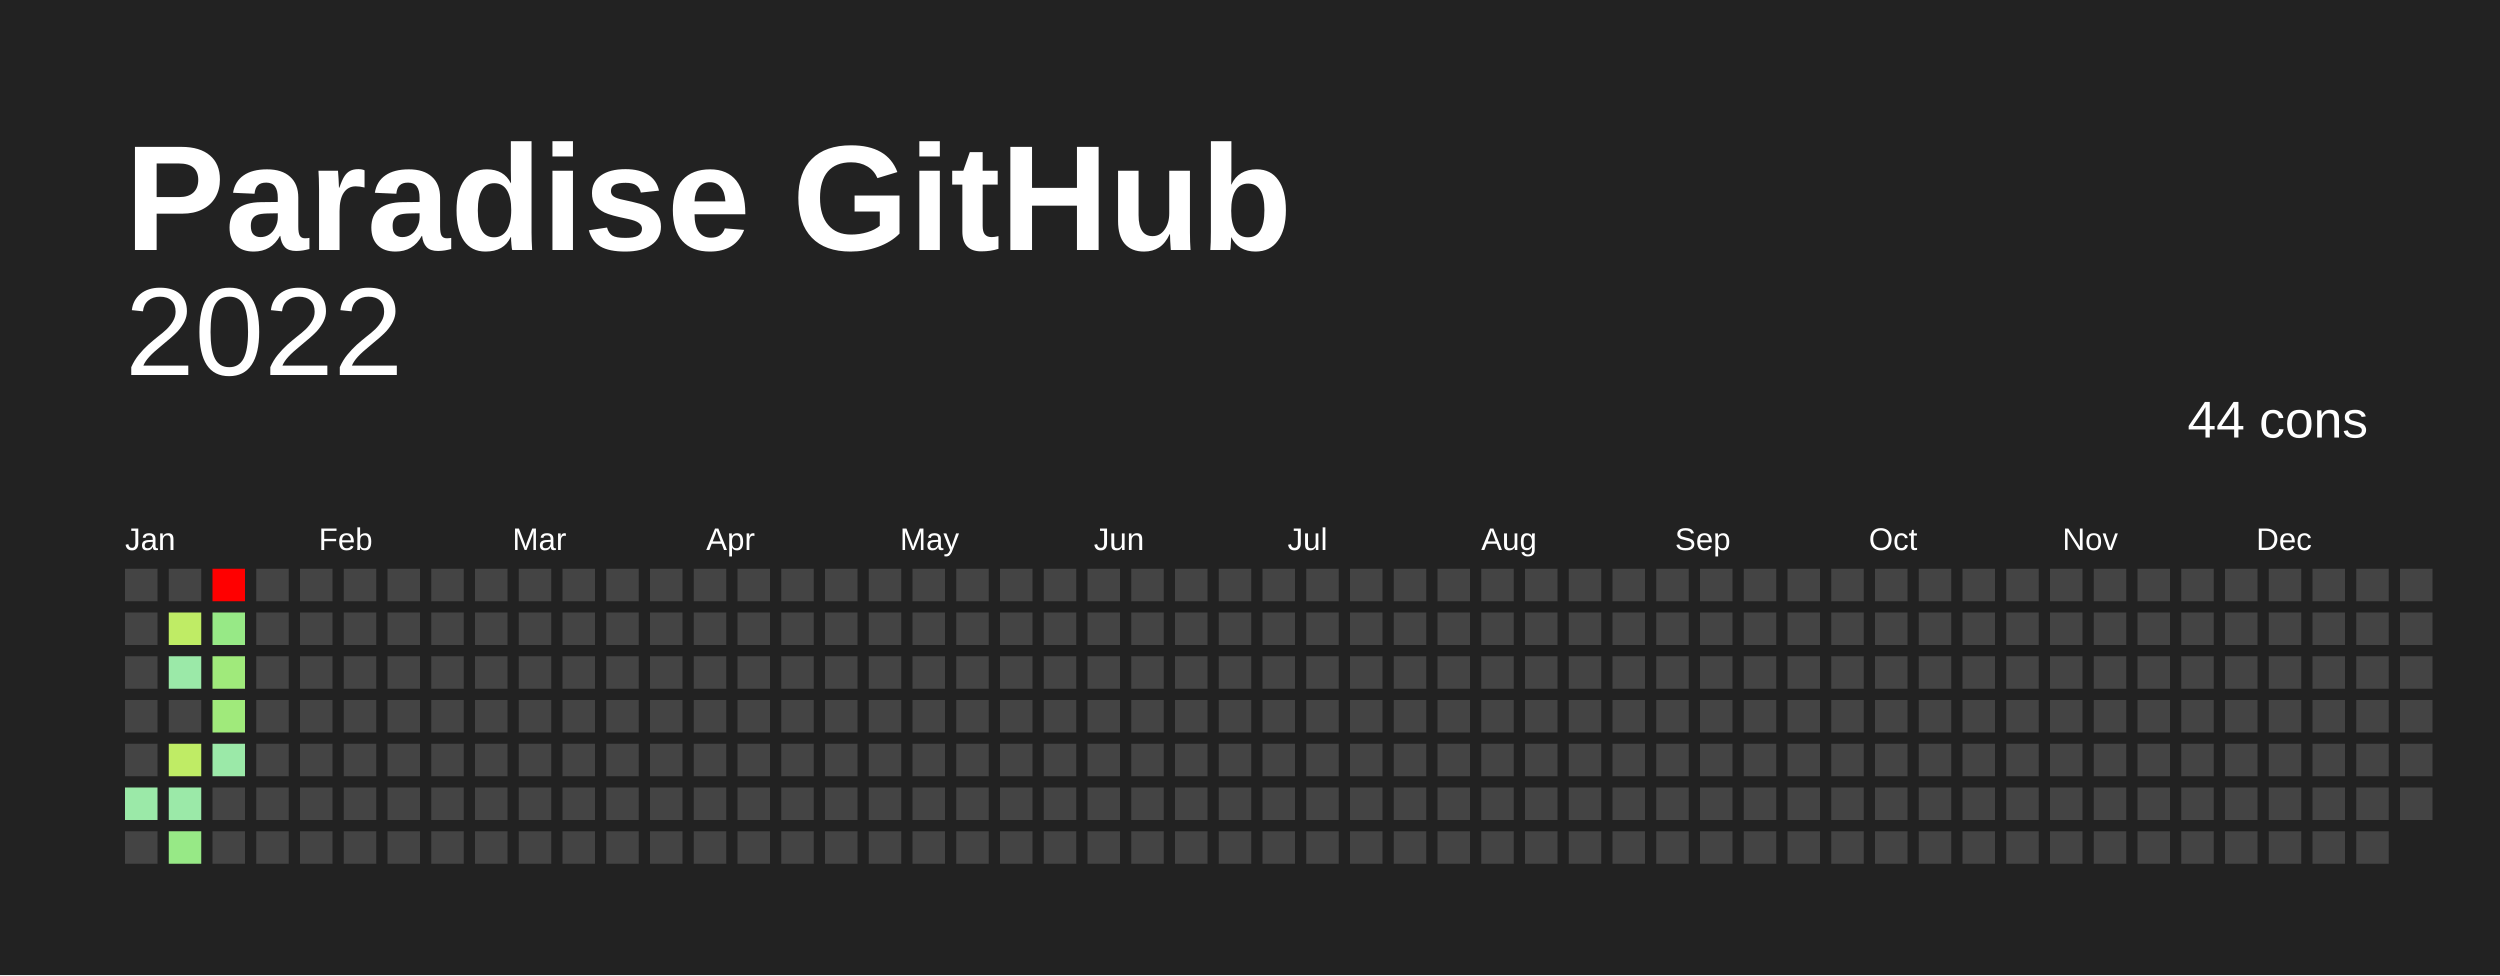
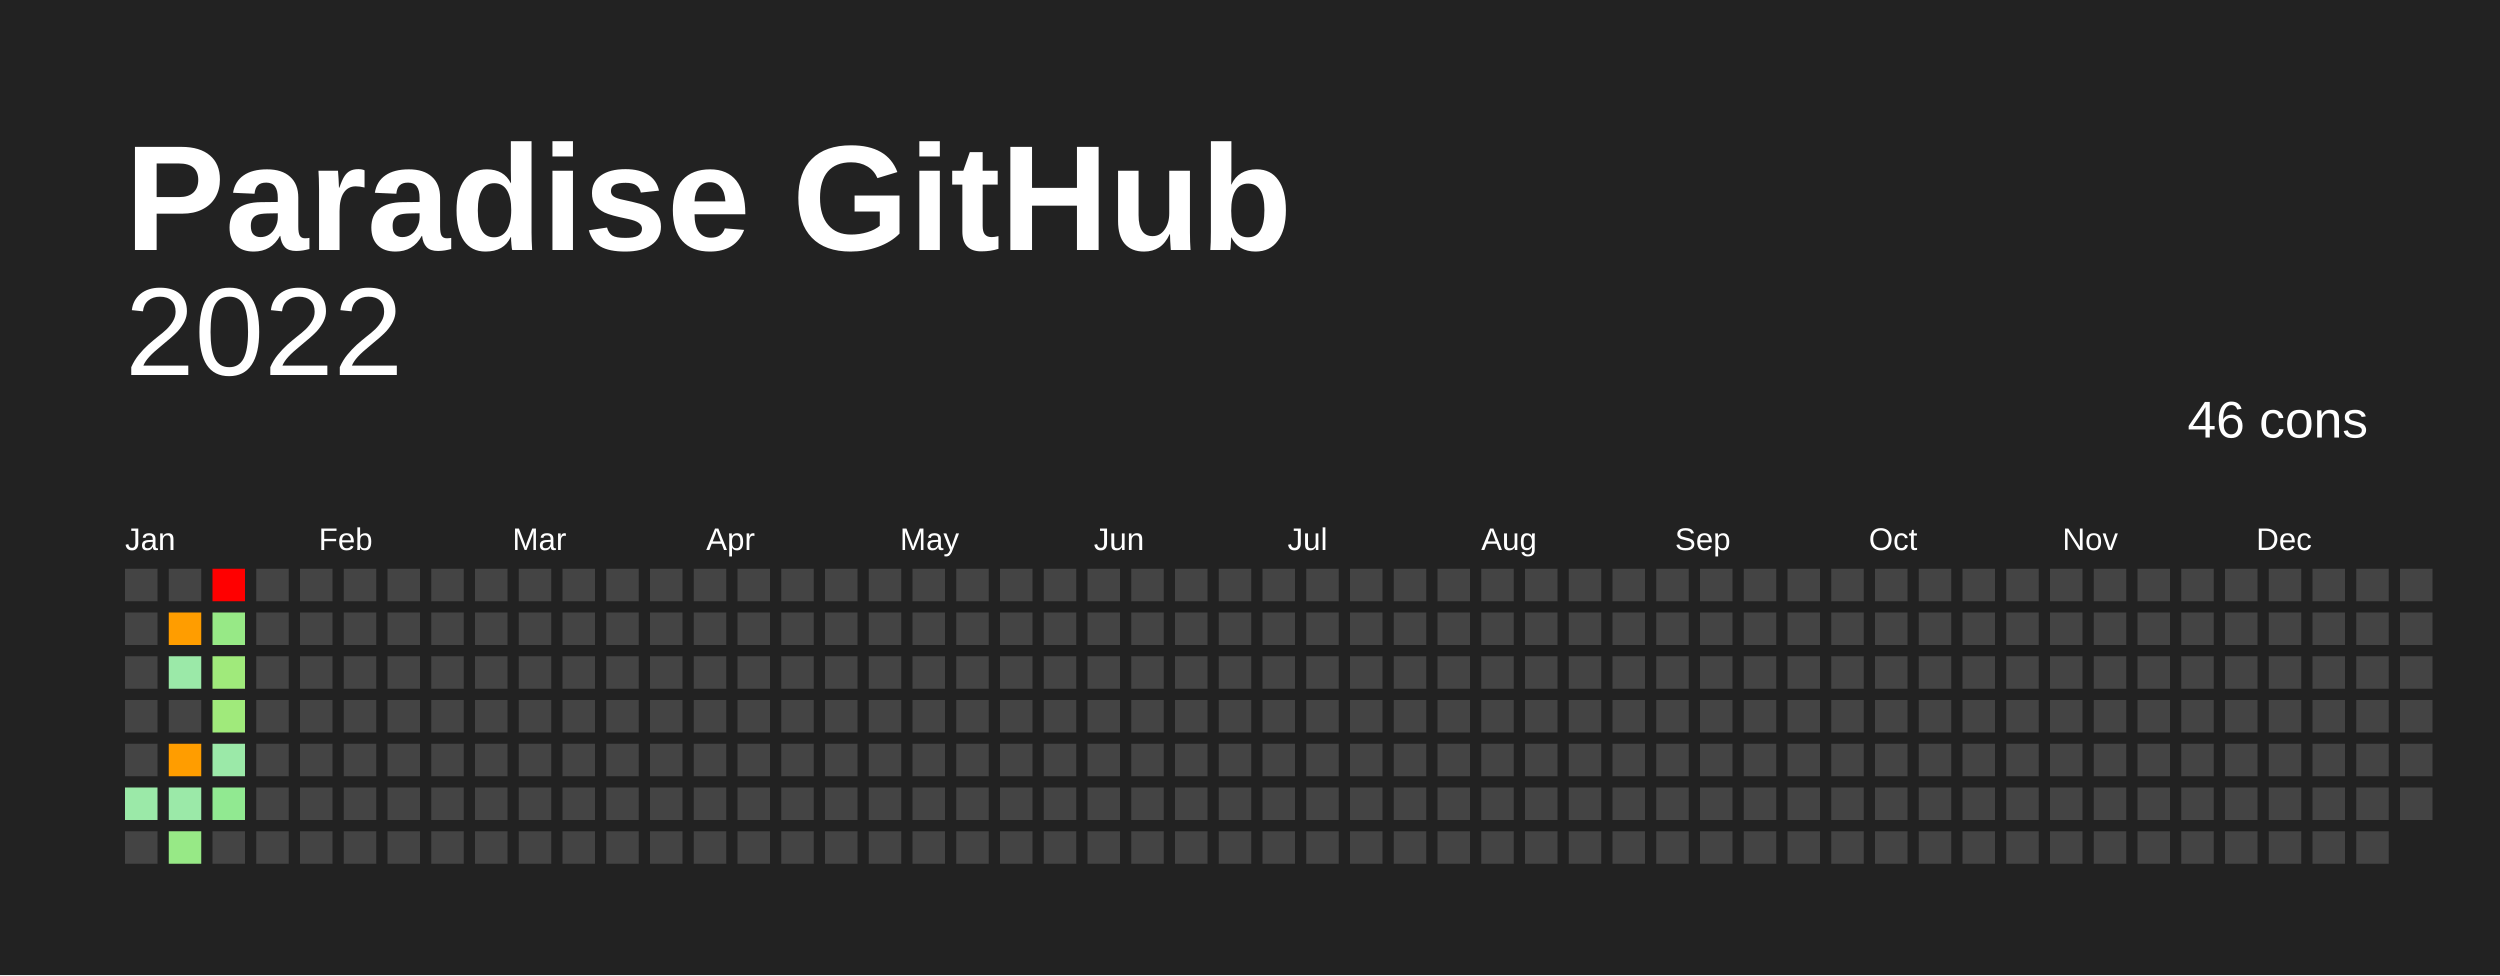
<svg xmlns="http://www.w3.org/2000/svg" baseProfile="full" height="78mm" version="1.1" viewBox="0,0,200,78" width="200mm">
  <defs />
  <rect fill="#222222" height="78" width="200" x="0" y="0" />
  <text fill="#FFFFFF" style="font-size:12px; font-family:Arial; font-weight:bold;" x="10" y="20">Paradise GitHub</text>
  <text alignment-baseline="hanging" fill="#FFFFFF" style="font-size:10.0px; font-family:Arial;" x="10" y="30">2022</text>
-   <text alignment-baseline="hanging" fill="#FFFFFF" style="font-size:4.125px; font-family:Arial;" x="175" y="35">44 cons</text>
+   <text alignment-baseline="hanging" fill="#FFFFFF" style="font-size:4.125px; font-family:Arial;" x="175" y="35">46 cons</text>
  <text fill="#FFFFFF" style="font-size:2.5px; font-family:Arial" x="10.0" y="44">Jan</text>
  <text fill="#FFFFFF" style="font-size:2.5px; font-family:Arial" x="25.5" y="44">Feb</text>
  <text fill="#FFFFFF" style="font-size:2.5px; font-family:Arial" x="41.0" y="44">Mar</text>
  <text fill="#FFFFFF" style="font-size:2.5px; font-family:Arial" x="56.5" y="44">Apr</text>
  <text fill="#FFFFFF" style="font-size:2.5px; font-family:Arial" x="72.0" y="44">May</text>
  <text fill="#FFFFFF" style="font-size:2.5px; font-family:Arial" x="87.5" y="44">Jun</text>
  <text fill="#FFFFFF" style="font-size:2.5px; font-family:Arial" x="103.0" y="44">Jul</text>
  <text fill="#FFFFFF" style="font-size:2.5px; font-family:Arial" x="118.5" y="44">Aug</text>
  <text fill="#FFFFFF" style="font-size:2.5px; font-family:Arial" x="134.0" y="44">Sep</text>
  <text fill="#FFFFFF" style="font-size:2.5px; font-family:Arial" x="149.5" y="44">Oct</text>
  <text fill="#FFFFFF" style="font-size:2.5px; font-family:Arial" x="165.0" y="44">Nov</text>
  <text fill="#FFFFFF" style="font-size:2.5px; font-family:Arial" x="180.5" y="44">Dec</text>
  <rect fill="#444444" height="2.6" width="2.6" x="10.0" y="45.5" />
  <rect fill="#444444" height="2.6" width="2.6" x="10.0" y="49.0" />
  <rect fill="#444444" height="2.6" width="2.6" x="10.0" y="52.5" />
  <rect fill="#444444" height="2.6" width="2.6" x="10.0" y="56.0" />
  <rect fill="#444444" height="2.6" width="2.6" x="10.0" y="59.5" />
  <rect fill="#9be9a8" height="2.6" width="2.6" x="10.0" y="63.0" />
  <rect fill="#444444" height="2.6" width="2.6" x="10.0" y="66.5" />
  <rect fill="#444444" height="2.6" width="2.6" x="13.5" y="45.5" />
-   <rect fill="#bfec65" height="2.6" width="2.6" x="13.5" y="49.0" />
+   <rect fill="#ff9d00" height="2.6" width="2.6" x="13.5" y="49.0" />
  <rect fill="#9be9a8" height="2.6" width="2.6" x="13.5" y="52.5" />
  <rect fill="#444444" height="2.6" width="2.6" x="13.5" y="56.0" />
-   <rect fill="#bfec65" height="2.6" width="2.6" x="13.5" y="59.5" />
+   <rect fill="#ff9d00" height="2.6" width="2.6" x="13.5" y="59.5" />
  <rect fill="#9be9a8" height="2.6" width="2.6" x="13.5" y="63.0" />
  <rect fill="#97e986" height="2.6" width="2.6" x="13.5" y="66.5" />
  <rect fill="red" height="2.6" width="2.6" x="17.0" y="45.5" />
  <rect fill="#97e986" height="2.6" width="2.6" x="17.0" y="49.0" />
  <rect fill="#a0ea7b" height="2.6" width="2.6" x="17.0" y="52.5" />
  <rect fill="#a0ea7b" height="2.6" width="2.6" x="17.0" y="56.0" />
  <rect fill="#9be9a8" height="2.6" width="2.6" x="17.0" y="59.5" />
-   <rect fill="#444444" height="2.6" width="2.6" x="17.0" y="63.0" />
+   <rect fill="#91e991" height="2.6" width="2.6" x="17.0" y="63.0" />
  <rect fill="#444444" height="2.6" width="2.6" x="17.0" y="66.5" />
  <rect fill="#444444" height="2.6" width="2.6" x="20.5" y="45.5" />
  <rect fill="#444444" height="2.6" width="2.6" x="20.5" y="49.0" />
  <rect fill="#444444" height="2.6" width="2.6" x="20.5" y="52.5" />
  <rect fill="#444444" height="2.6" width="2.6" x="20.5" y="56.0" />
  <rect fill="#444444" height="2.6" width="2.6" x="20.5" y="59.5" />
  <rect fill="#444444" height="2.6" width="2.6" x="20.5" y="63.0" />
  <rect fill="#444444" height="2.6" width="2.6" x="20.5" y="66.5" />
  <rect fill="#444444" height="2.6" width="2.6" x="24.0" y="45.5" />
  <rect fill="#444444" height="2.6" width="2.6" x="24.0" y="49.0" />
  <rect fill="#444444" height="2.6" width="2.6" x="24.0" y="52.5" />
  <rect fill="#444444" height="2.6" width="2.6" x="24.0" y="56.0" />
  <rect fill="#444444" height="2.6" width="2.6" x="24.0" y="59.5" />
  <rect fill="#444444" height="2.6" width="2.6" x="24.0" y="63.0" />
  <rect fill="#444444" height="2.6" width="2.6" x="24.0" y="66.5" />
  <rect fill="#444444" height="2.6" width="2.6" x="27.5" y="45.5" />
  <rect fill="#444444" height="2.6" width="2.6" x="27.5" y="49.0" />
  <rect fill="#444444" height="2.6" width="2.6" x="27.5" y="52.5" />
  <rect fill="#444444" height="2.6" width="2.6" x="27.5" y="56.0" />
  <rect fill="#444444" height="2.6" width="2.6" x="27.5" y="59.5" />
  <rect fill="#444444" height="2.6" width="2.6" x="27.5" y="63.0" />
  <rect fill="#444444" height="2.6" width="2.6" x="27.5" y="66.5" />
  <rect fill="#444444" height="2.6" width="2.6" x="31.0" y="45.5" />
  <rect fill="#444444" height="2.6" width="2.6" x="31.0" y="49.0" />
  <rect fill="#444444" height="2.6" width="2.6" x="31.0" y="52.5" />
  <rect fill="#444444" height="2.6" width="2.6" x="31.0" y="56.0" />
  <rect fill="#444444" height="2.6" width="2.6" x="31.0" y="59.5" />
  <rect fill="#444444" height="2.6" width="2.6" x="31.0" y="63.0" />
  <rect fill="#444444" height="2.6" width="2.6" x="31.0" y="66.5" />
  <rect fill="#444444" height="2.6" width="2.6" x="34.5" y="45.5" />
  <rect fill="#444444" height="2.6" width="2.6" x="34.5" y="49.0" />
  <rect fill="#444444" height="2.6" width="2.6" x="34.5" y="52.5" />
  <rect fill="#444444" height="2.6" width="2.6" x="34.5" y="56.0" />
  <rect fill="#444444" height="2.6" width="2.6" x="34.5" y="59.5" />
  <rect fill="#444444" height="2.6" width="2.6" x="34.5" y="63.0" />
  <rect fill="#444444" height="2.6" width="2.6" x="34.5" y="66.5" />
  <rect fill="#444444" height="2.6" width="2.6" x="38.0" y="45.5" />
  <rect fill="#444444" height="2.6" width="2.6" x="38.0" y="49.0" />
  <rect fill="#444444" height="2.6" width="2.6" x="38.0" y="52.5" />
  <rect fill="#444444" height="2.6" width="2.6" x="38.0" y="56.0" />
  <rect fill="#444444" height="2.6" width="2.6" x="38.0" y="59.5" />
  <rect fill="#444444" height="2.6" width="2.6" x="38.0" y="63.0" />
  <rect fill="#444444" height="2.6" width="2.6" x="38.0" y="66.5" />
  <rect fill="#444444" height="2.6" width="2.6" x="41.5" y="45.5" />
  <rect fill="#444444" height="2.6" width="2.6" x="41.5" y="49.0" />
  <rect fill="#444444" height="2.6" width="2.6" x="41.5" y="52.5" />
  <rect fill="#444444" height="2.6" width="2.6" x="41.5" y="56.0" />
  <rect fill="#444444" height="2.6" width="2.6" x="41.5" y="59.5" />
  <rect fill="#444444" height="2.6" width="2.6" x="41.5" y="63.0" />
  <rect fill="#444444" height="2.6" width="2.6" x="41.5" y="66.5" />
  <rect fill="#444444" height="2.6" width="2.6" x="45.0" y="45.5" />
  <rect fill="#444444" height="2.6" width="2.6" x="45.0" y="49.0" />
  <rect fill="#444444" height="2.6" width="2.6" x="45.0" y="52.5" />
  <rect fill="#444444" height="2.6" width="2.6" x="45.0" y="56.0" />
  <rect fill="#444444" height="2.6" width="2.6" x="45.0" y="59.5" />
  <rect fill="#444444" height="2.6" width="2.6" x="45.0" y="63.0" />
  <rect fill="#444444" height="2.6" width="2.6" x="45.0" y="66.5" />
  <rect fill="#444444" height="2.6" width="2.6" x="48.5" y="45.5" />
  <rect fill="#444444" height="2.6" width="2.6" x="48.5" y="49.0" />
  <rect fill="#444444" height="2.6" width="2.6" x="48.5" y="52.5" />
  <rect fill="#444444" height="2.6" width="2.6" x="48.5" y="56.0" />
  <rect fill="#444444" height="2.6" width="2.6" x="48.5" y="59.5" />
  <rect fill="#444444" height="2.6" width="2.6" x="48.5" y="63.0" />
  <rect fill="#444444" height="2.6" width="2.6" x="48.5" y="66.5" />
  <rect fill="#444444" height="2.6" width="2.6" x="52.0" y="45.5" />
  <rect fill="#444444" height="2.6" width="2.6" x="52.0" y="49.0" />
  <rect fill="#444444" height="2.6" width="2.6" x="52.0" y="52.5" />
  <rect fill="#444444" height="2.6" width="2.6" x="52.0" y="56.0" />
  <rect fill="#444444" height="2.6" width="2.6" x="52.0" y="59.5" />
  <rect fill="#444444" height="2.6" width="2.6" x="52.0" y="63.0" />
  <rect fill="#444444" height="2.6" width="2.6" x="52.0" y="66.5" />
  <rect fill="#444444" height="2.6" width="2.6" x="55.5" y="45.5" />
  <rect fill="#444444" height="2.6" width="2.6" x="55.5" y="49.0" />
  <rect fill="#444444" height="2.6" width="2.6" x="55.5" y="52.5" />
  <rect fill="#444444" height="2.6" width="2.6" x="55.5" y="56.0" />
  <rect fill="#444444" height="2.6" width="2.6" x="55.5" y="59.5" />
  <rect fill="#444444" height="2.6" width="2.6" x="55.5" y="63.0" />
  <rect fill="#444444" height="2.6" width="2.6" x="55.5" y="66.5" />
  <rect fill="#444444" height="2.6" width="2.6" x="59.0" y="45.5" />
  <rect fill="#444444" height="2.6" width="2.6" x="59.0" y="49.0" />
  <rect fill="#444444" height="2.6" width="2.6" x="59.0" y="52.5" />
  <rect fill="#444444" height="2.6" width="2.6" x="59.0" y="56.0" />
  <rect fill="#444444" height="2.6" width="2.6" x="59.0" y="59.5" />
  <rect fill="#444444" height="2.6" width="2.6" x="59.0" y="63.0" />
  <rect fill="#444444" height="2.6" width="2.6" x="59.0" y="66.5" />
  <rect fill="#444444" height="2.6" width="2.6" x="62.5" y="45.5" />
  <rect fill="#444444" height="2.6" width="2.6" x="62.5" y="49.0" />
  <rect fill="#444444" height="2.6" width="2.6" x="62.5" y="52.5" />
  <rect fill="#444444" height="2.6" width="2.6" x="62.5" y="56.0" />
  <rect fill="#444444" height="2.6" width="2.6" x="62.5" y="59.5" />
  <rect fill="#444444" height="2.6" width="2.6" x="62.5" y="63.0" />
  <rect fill="#444444" height="2.6" width="2.6" x="62.5" y="66.5" />
  <rect fill="#444444" height="2.6" width="2.6" x="66.0" y="45.5" />
  <rect fill="#444444" height="2.6" width="2.6" x="66.0" y="49.0" />
  <rect fill="#444444" height="2.6" width="2.6" x="66.0" y="52.5" />
  <rect fill="#444444" height="2.6" width="2.6" x="66.0" y="56.0" />
  <rect fill="#444444" height="2.6" width="2.6" x="66.0" y="59.5" />
  <rect fill="#444444" height="2.6" width="2.6" x="66.0" y="63.0" />
  <rect fill="#444444" height="2.6" width="2.6" x="66.0" y="66.5" />
  <rect fill="#444444" height="2.6" width="2.6" x="69.5" y="45.5" />
  <rect fill="#444444" height="2.6" width="2.6" x="69.5" y="49.0" />
  <rect fill="#444444" height="2.6" width="2.6" x="69.5" y="52.5" />
  <rect fill="#444444" height="2.6" width="2.6" x="69.5" y="56.0" />
  <rect fill="#444444" height="2.6" width="2.6" x="69.5" y="59.5" />
  <rect fill="#444444" height="2.6" width="2.6" x="69.5" y="63.0" />
  <rect fill="#444444" height="2.6" width="2.6" x="69.5" y="66.5" />
  <rect fill="#444444" height="2.6" width="2.6" x="73.0" y="45.5" />
  <rect fill="#444444" height="2.6" width="2.6" x="73.0" y="49.0" />
  <rect fill="#444444" height="2.6" width="2.6" x="73.0" y="52.5" />
  <rect fill="#444444" height="2.6" width="2.6" x="73.0" y="56.0" />
  <rect fill="#444444" height="2.6" width="2.6" x="73.0" y="59.5" />
  <rect fill="#444444" height="2.6" width="2.6" x="73.0" y="63.0" />
  <rect fill="#444444" height="2.6" width="2.6" x="73.0" y="66.5" />
  <rect fill="#444444" height="2.6" width="2.6" x="76.5" y="45.5" />
  <rect fill="#444444" height="2.6" width="2.6" x="76.5" y="49.0" />
  <rect fill="#444444" height="2.6" width="2.6" x="76.5" y="52.5" />
  <rect fill="#444444" height="2.6" width="2.6" x="76.5" y="56.0" />
  <rect fill="#444444" height="2.6" width="2.6" x="76.5" y="59.5" />
  <rect fill="#444444" height="2.6" width="2.6" x="76.5" y="63.0" />
  <rect fill="#444444" height="2.6" width="2.6" x="76.5" y="66.5" />
  <rect fill="#444444" height="2.6" width="2.6" x="80.0" y="45.5" />
  <rect fill="#444444" height="2.6" width="2.6" x="80.0" y="49.0" />
  <rect fill="#444444" height="2.6" width="2.6" x="80.0" y="52.5" />
  <rect fill="#444444" height="2.6" width="2.6" x="80.0" y="56.0" />
  <rect fill="#444444" height="2.6" width="2.6" x="80.0" y="59.5" />
  <rect fill="#444444" height="2.6" width="2.6" x="80.0" y="63.0" />
  <rect fill="#444444" height="2.6" width="2.6" x="80.0" y="66.5" />
  <rect fill="#444444" height="2.6" width="2.6" x="83.5" y="45.5" />
  <rect fill="#444444" height="2.6" width="2.6" x="83.5" y="49.0" />
  <rect fill="#444444" height="2.6" width="2.6" x="83.5" y="52.5" />
  <rect fill="#444444" height="2.6" width="2.6" x="83.5" y="56.0" />
  <rect fill="#444444" height="2.6" width="2.6" x="83.5" y="59.5" />
  <rect fill="#444444" height="2.6" width="2.6" x="83.5" y="63.0" />
  <rect fill="#444444" height="2.6" width="2.6" x="83.5" y="66.5" />
  <rect fill="#444444" height="2.6" width="2.6" x="87.0" y="45.5" />
  <rect fill="#444444" height="2.6" width="2.6" x="87.0" y="49.0" />
  <rect fill="#444444" height="2.6" width="2.6" x="87.0" y="52.5" />
  <rect fill="#444444" height="2.6" width="2.6" x="87.0" y="56.0" />
  <rect fill="#444444" height="2.6" width="2.6" x="87.0" y="59.5" />
  <rect fill="#444444" height="2.6" width="2.6" x="87.0" y="63.0" />
  <rect fill="#444444" height="2.6" width="2.6" x="87.0" y="66.5" />
  <rect fill="#444444" height="2.6" width="2.6" x="90.5" y="45.5" />
  <rect fill="#444444" height="2.6" width="2.6" x="90.5" y="49.0" />
  <rect fill="#444444" height="2.6" width="2.6" x="90.5" y="52.5" />
  <rect fill="#444444" height="2.6" width="2.6" x="90.5" y="56.0" />
  <rect fill="#444444" height="2.6" width="2.6" x="90.5" y="59.5" />
  <rect fill="#444444" height="2.6" width="2.6" x="90.5" y="63.0" />
  <rect fill="#444444" height="2.6" width="2.6" x="90.5" y="66.5" />
  <rect fill="#444444" height="2.6" width="2.6" x="94.0" y="45.5" />
  <rect fill="#444444" height="2.6" width="2.6" x="94.0" y="49.0" />
  <rect fill="#444444" height="2.6" width="2.6" x="94.0" y="52.5" />
  <rect fill="#444444" height="2.6" width="2.6" x="94.0" y="56.0" />
  <rect fill="#444444" height="2.6" width="2.6" x="94.0" y="59.5" />
  <rect fill="#444444" height="2.6" width="2.6" x="94.0" y="63.0" />
  <rect fill="#444444" height="2.6" width="2.6" x="94.0" y="66.5" />
  <rect fill="#444444" height="2.6" width="2.6" x="97.5" y="45.5" />
  <rect fill="#444444" height="2.6" width="2.6" x="97.5" y="49.0" />
  <rect fill="#444444" height="2.6" width="2.6" x="97.5" y="52.5" />
  <rect fill="#444444" height="2.6" width="2.6" x="97.5" y="56.0" />
  <rect fill="#444444" height="2.6" width="2.6" x="97.5" y="59.5" />
  <rect fill="#444444" height="2.6" width="2.6" x="97.5" y="63.0" />
  <rect fill="#444444" height="2.6" width="2.6" x="97.5" y="66.5" />
  <rect fill="#444444" height="2.6" width="2.6" x="101.0" y="45.5" />
  <rect fill="#444444" height="2.6" width="2.6" x="101.0" y="49.0" />
  <rect fill="#444444" height="2.6" width="2.6" x="101.0" y="52.5" />
  <rect fill="#444444" height="2.6" width="2.6" x="101.0" y="56.0" />
  <rect fill="#444444" height="2.6" width="2.6" x="101.0" y="59.5" />
  <rect fill="#444444" height="2.6" width="2.6" x="101.0" y="63.0" />
  <rect fill="#444444" height="2.6" width="2.6" x="101.0" y="66.5" />
  <rect fill="#444444" height="2.6" width="2.6" x="104.5" y="45.5" />
  <rect fill="#444444" height="2.6" width="2.6" x="104.5" y="49.0" />
  <rect fill="#444444" height="2.6" width="2.6" x="104.5" y="52.5" />
  <rect fill="#444444" height="2.6" width="2.6" x="104.5" y="56.0" />
  <rect fill="#444444" height="2.6" width="2.6" x="104.5" y="59.5" />
  <rect fill="#444444" height="2.6" width="2.6" x="104.5" y="63.0" />
  <rect fill="#444444" height="2.6" width="2.6" x="104.5" y="66.5" />
  <rect fill="#444444" height="2.6" width="2.6" x="108.0" y="45.5" />
  <rect fill="#444444" height="2.6" width="2.6" x="108.0" y="49.0" />
  <rect fill="#444444" height="2.6" width="2.6" x="108.0" y="52.5" />
  <rect fill="#444444" height="2.6" width="2.6" x="108.0" y="56.0" />
  <rect fill="#444444" height="2.6" width="2.6" x="108.0" y="59.5" />
  <rect fill="#444444" height="2.6" width="2.6" x="108.0" y="63.0" />
  <rect fill="#444444" height="2.6" width="2.6" x="108.0" y="66.5" />
  <rect fill="#444444" height="2.6" width="2.6" x="111.5" y="45.5" />
  <rect fill="#444444" height="2.6" width="2.6" x="111.5" y="49.0" />
  <rect fill="#444444" height="2.6" width="2.6" x="111.5" y="52.5" />
  <rect fill="#444444" height="2.6" width="2.6" x="111.5" y="56.0" />
  <rect fill="#444444" height="2.6" width="2.6" x="111.5" y="59.5" />
  <rect fill="#444444" height="2.6" width="2.6" x="111.5" y="63.0" />
  <rect fill="#444444" height="2.6" width="2.6" x="111.5" y="66.5" />
  <rect fill="#444444" height="2.6" width="2.6" x="115.0" y="45.5" />
  <rect fill="#444444" height="2.6" width="2.6" x="115.0" y="49.0" />
  <rect fill="#444444" height="2.6" width="2.6" x="115.0" y="52.5" />
  <rect fill="#444444" height="2.6" width="2.6" x="115.0" y="56.0" />
  <rect fill="#444444" height="2.6" width="2.6" x="115.0" y="59.5" />
  <rect fill="#444444" height="2.6" width="2.6" x="115.0" y="63.0" />
  <rect fill="#444444" height="2.6" width="2.6" x="115.0" y="66.5" />
  <rect fill="#444444" height="2.6" width="2.6" x="118.5" y="45.5" />
  <rect fill="#444444" height="2.6" width="2.6" x="118.5" y="49.0" />
  <rect fill="#444444" height="2.6" width="2.6" x="118.5" y="52.5" />
  <rect fill="#444444" height="2.6" width="2.6" x="118.5" y="56.0" />
  <rect fill="#444444" height="2.6" width="2.6" x="118.5" y="59.5" />
  <rect fill="#444444" height="2.6" width="2.6" x="118.5" y="63.0" />
  <rect fill="#444444" height="2.6" width="2.6" x="118.5" y="66.5" />
  <rect fill="#444444" height="2.6" width="2.6" x="122.0" y="45.5" />
  <rect fill="#444444" height="2.6" width="2.6" x="122.0" y="49.0" />
  <rect fill="#444444" height="2.6" width="2.6" x="122.0" y="52.5" />
  <rect fill="#444444" height="2.6" width="2.6" x="122.0" y="56.0" />
  <rect fill="#444444" height="2.6" width="2.6" x="122.0" y="59.5" />
  <rect fill="#444444" height="2.6" width="2.6" x="122.0" y="63.0" />
  <rect fill="#444444" height="2.6" width="2.6" x="122.0" y="66.5" />
  <rect fill="#444444" height="2.6" width="2.6" x="125.5" y="45.5" />
  <rect fill="#444444" height="2.6" width="2.6" x="125.5" y="49.0" />
  <rect fill="#444444" height="2.6" width="2.6" x="125.5" y="52.5" />
  <rect fill="#444444" height="2.6" width="2.6" x="125.5" y="56.0" />
  <rect fill="#444444" height="2.6" width="2.6" x="125.5" y="59.5" />
  <rect fill="#444444" height="2.6" width="2.6" x="125.5" y="63.0" />
  <rect fill="#444444" height="2.6" width="2.6" x="125.5" y="66.5" />
  <rect fill="#444444" height="2.6" width="2.6" x="129.0" y="45.5" />
  <rect fill="#444444" height="2.6" width="2.6" x="129.0" y="49.0" />
  <rect fill="#444444" height="2.6" width="2.6" x="129.0" y="52.5" />
  <rect fill="#444444" height="2.6" width="2.6" x="129.0" y="56.0" />
  <rect fill="#444444" height="2.6" width="2.6" x="129.0" y="59.5" />
  <rect fill="#444444" height="2.6" width="2.6" x="129.0" y="63.0" />
  <rect fill="#444444" height="2.6" width="2.6" x="129.0" y="66.5" />
  <rect fill="#444444" height="2.6" width="2.6" x="132.5" y="45.5" />
  <rect fill="#444444" height="2.6" width="2.6" x="132.5" y="49.0" />
  <rect fill="#444444" height="2.6" width="2.6" x="132.5" y="52.5" />
  <rect fill="#444444" height="2.6" width="2.6" x="132.5" y="56.0" />
  <rect fill="#444444" height="2.6" width="2.6" x="132.5" y="59.5" />
  <rect fill="#444444" height="2.6" width="2.6" x="132.5" y="63.0" />
  <rect fill="#444444" height="2.6" width="2.6" x="132.5" y="66.5" />
  <rect fill="#444444" height="2.6" width="2.6" x="136.0" y="45.5" />
  <rect fill="#444444" height="2.6" width="2.6" x="136.0" y="49.0" />
  <rect fill="#444444" height="2.6" width="2.6" x="136.0" y="52.5" />
  <rect fill="#444444" height="2.6" width="2.6" x="136.0" y="56.0" />
  <rect fill="#444444" height="2.6" width="2.6" x="136.0" y="59.5" />
  <rect fill="#444444" height="2.6" width="2.6" x="136.0" y="63.0" />
  <rect fill="#444444" height="2.6" width="2.6" x="136.0" y="66.5" />
  <rect fill="#444444" height="2.6" width="2.6" x="139.5" y="45.5" />
  <rect fill="#444444" height="2.6" width="2.6" x="139.5" y="49.0" />
  <rect fill="#444444" height="2.6" width="2.6" x="139.5" y="52.5" />
  <rect fill="#444444" height="2.6" width="2.6" x="139.5" y="56.0" />
  <rect fill="#444444" height="2.6" width="2.6" x="139.5" y="59.5" />
  <rect fill="#444444" height="2.6" width="2.6" x="139.5" y="63.0" />
  <rect fill="#444444" height="2.6" width="2.6" x="139.5" y="66.5" />
  <rect fill="#444444" height="2.6" width="2.6" x="143.0" y="45.5" />
  <rect fill="#444444" height="2.6" width="2.6" x="143.0" y="49.0" />
  <rect fill="#444444" height="2.6" width="2.6" x="143.0" y="52.5" />
  <rect fill="#444444" height="2.6" width="2.6" x="143.0" y="56.0" />
  <rect fill="#444444" height="2.6" width="2.6" x="143.0" y="59.5" />
  <rect fill="#444444" height="2.6" width="2.6" x="143.0" y="63.0" />
  <rect fill="#444444" height="2.6" width="2.6" x="143.0" y="66.5" />
  <rect fill="#444444" height="2.6" width="2.6" x="146.5" y="45.5" />
  <rect fill="#444444" height="2.6" width="2.6" x="146.5" y="49.0" />
  <rect fill="#444444" height="2.6" width="2.6" x="146.5" y="52.5" />
  <rect fill="#444444" height="2.6" width="2.6" x="146.5" y="56.0" />
  <rect fill="#444444" height="2.6" width="2.6" x="146.5" y="59.5" />
  <rect fill="#444444" height="2.6" width="2.6" x="146.5" y="63.0" />
  <rect fill="#444444" height="2.6" width="2.6" x="146.5" y="66.5" />
  <rect fill="#444444" height="2.6" width="2.6" x="150.0" y="45.5" />
  <rect fill="#444444" height="2.6" width="2.6" x="150.0" y="49.0" />
  <rect fill="#444444" height="2.6" width="2.6" x="150.0" y="52.5" />
  <rect fill="#444444" height="2.6" width="2.6" x="150.0" y="56.0" />
  <rect fill="#444444" height="2.6" width="2.6" x="150.0" y="59.5" />
  <rect fill="#444444" height="2.6" width="2.6" x="150.0" y="63.0" />
  <rect fill="#444444" height="2.6" width="2.6" x="150.0" y="66.5" />
  <rect fill="#444444" height="2.6" width="2.6" x="153.5" y="45.5" />
  <rect fill="#444444" height="2.6" width="2.6" x="153.5" y="49.0" />
  <rect fill="#444444" height="2.6" width="2.6" x="153.5" y="52.5" />
  <rect fill="#444444" height="2.6" width="2.6" x="153.5" y="56.0" />
  <rect fill="#444444" height="2.6" width="2.6" x="153.5" y="59.5" />
  <rect fill="#444444" height="2.6" width="2.6" x="153.5" y="63.0" />
  <rect fill="#444444" height="2.6" width="2.6" x="153.5" y="66.5" />
  <rect fill="#444444" height="2.6" width="2.6" x="157.0" y="45.5" />
  <rect fill="#444444" height="2.6" width="2.6" x="157.0" y="49.0" />
  <rect fill="#444444" height="2.6" width="2.6" x="157.0" y="52.5" />
  <rect fill="#444444" height="2.6" width="2.6" x="157.0" y="56.0" />
  <rect fill="#444444" height="2.6" width="2.6" x="157.0" y="59.5" />
  <rect fill="#444444" height="2.6" width="2.6" x="157.0" y="63.0" />
  <rect fill="#444444" height="2.6" width="2.6" x="157.0" y="66.5" />
  <rect fill="#444444" height="2.6" width="2.6" x="160.5" y="45.5" />
  <rect fill="#444444" height="2.6" width="2.6" x="160.5" y="49.0" />
  <rect fill="#444444" height="2.6" width="2.6" x="160.5" y="52.5" />
  <rect fill="#444444" height="2.6" width="2.6" x="160.5" y="56.0" />
  <rect fill="#444444" height="2.6" width="2.6" x="160.5" y="59.5" />
  <rect fill="#444444" height="2.6" width="2.6" x="160.5" y="63.0" />
  <rect fill="#444444" height="2.6" width="2.6" x="160.5" y="66.5" />
  <rect fill="#444444" height="2.6" width="2.6" x="164.0" y="45.5" />
  <rect fill="#444444" height="2.6" width="2.6" x="164.0" y="49.0" />
  <rect fill="#444444" height="2.6" width="2.6" x="164.0" y="52.5" />
  <rect fill="#444444" height="2.6" width="2.6" x="164.0" y="56.0" />
  <rect fill="#444444" height="2.6" width="2.6" x="164.0" y="59.5" />
  <rect fill="#444444" height="2.6" width="2.6" x="164.0" y="63.0" />
  <rect fill="#444444" height="2.6" width="2.6" x="164.0" y="66.5" />
  <rect fill="#444444" height="2.6" width="2.6" x="167.5" y="45.5" />
  <rect fill="#444444" height="2.6" width="2.6" x="167.5" y="49.0" />
  <rect fill="#444444" height="2.6" width="2.6" x="167.5" y="52.5" />
  <rect fill="#444444" height="2.6" width="2.6" x="167.5" y="56.0" />
  <rect fill="#444444" height="2.6" width="2.6" x="167.5" y="59.5" />
  <rect fill="#444444" height="2.6" width="2.6" x="167.5" y="63.0" />
  <rect fill="#444444" height="2.6" width="2.6" x="167.5" y="66.5" />
  <rect fill="#444444" height="2.6" width="2.6" x="171.0" y="45.5" />
  <rect fill="#444444" height="2.6" width="2.6" x="171.0" y="49.0" />
  <rect fill="#444444" height="2.6" width="2.6" x="171.0" y="52.5" />
  <rect fill="#444444" height="2.6" width="2.6" x="171.0" y="56.0" />
  <rect fill="#444444" height="2.6" width="2.6" x="171.0" y="59.5" />
  <rect fill="#444444" height="2.6" width="2.6" x="171.0" y="63.0" />
  <rect fill="#444444" height="2.6" width="2.6" x="171.0" y="66.5" />
  <rect fill="#444444" height="2.6" width="2.6" x="174.5" y="45.5" />
  <rect fill="#444444" height="2.6" width="2.6" x="174.5" y="49.0" />
  <rect fill="#444444" height="2.6" width="2.6" x="174.5" y="52.5" />
  <rect fill="#444444" height="2.6" width="2.6" x="174.5" y="56.0" />
  <rect fill="#444444" height="2.6" width="2.6" x="174.5" y="59.5" />
  <rect fill="#444444" height="2.6" width="2.6" x="174.5" y="63.0" />
  <rect fill="#444444" height="2.6" width="2.6" x="174.5" y="66.5" />
  <rect fill="#444444" height="2.6" width="2.6" x="178.0" y="45.5" />
  <rect fill="#444444" height="2.6" width="2.6" x="178.0" y="49.0" />
  <rect fill="#444444" height="2.6" width="2.6" x="178.0" y="52.5" />
  <rect fill="#444444" height="2.6" width="2.6" x="178.0" y="56.0" />
  <rect fill="#444444" height="2.6" width="2.6" x="178.0" y="59.5" />
  <rect fill="#444444" height="2.6" width="2.6" x="178.0" y="63.0" />
  <rect fill="#444444" height="2.6" width="2.6" x="178.0" y="66.5" />
  <rect fill="#444444" height="2.6" width="2.6" x="181.5" y="45.5" />
  <rect fill="#444444" height="2.6" width="2.6" x="181.5" y="49.0" />
  <rect fill="#444444" height="2.6" width="2.6" x="181.5" y="52.5" />
  <rect fill="#444444" height="2.6" width="2.6" x="181.5" y="56.0" />
  <rect fill="#444444" height="2.6" width="2.6" x="181.5" y="59.5" />
  <rect fill="#444444" height="2.6" width="2.6" x="181.5" y="63.0" />
  <rect fill="#444444" height="2.6" width="2.6" x="181.5" y="66.5" />
  <rect fill="#444444" height="2.6" width="2.6" x="185.0" y="45.5" />
  <rect fill="#444444" height="2.6" width="2.6" x="185.0" y="49.0" />
  <rect fill="#444444" height="2.6" width="2.6" x="185.0" y="52.5" />
  <rect fill="#444444" height="2.6" width="2.6" x="185.0" y="56.0" />
  <rect fill="#444444" height="2.6" width="2.6" x="185.0" y="59.5" />
  <rect fill="#444444" height="2.6" width="2.6" x="185.0" y="63.0" />
  <rect fill="#444444" height="2.6" width="2.6" x="185.0" y="66.5" />
  <rect fill="#444444" height="2.6" width="2.6" x="188.5" y="45.5" />
  <rect fill="#444444" height="2.6" width="2.6" x="188.5" y="49.0" />
  <rect fill="#444444" height="2.6" width="2.6" x="188.5" y="52.5" />
  <rect fill="#444444" height="2.6" width="2.6" x="188.5" y="56.0" />
  <rect fill="#444444" height="2.6" width="2.6" x="188.5" y="59.5" />
  <rect fill="#444444" height="2.6" width="2.6" x="188.5" y="63.0" />
  <rect fill="#444444" height="2.6" width="2.6" x="188.5" y="66.5" />
  <rect fill="#444444" height="2.6" width="2.6" x="192.0" y="45.5" />
  <rect fill="#444444" height="2.6" width="2.6" x="192.0" y="49.0" />
  <rect fill="#444444" height="2.6" width="2.6" x="192.0" y="52.5" />
  <rect fill="#444444" height="2.6" width="2.6" x="192.0" y="56.0" />
  <rect fill="#444444" height="2.6" width="2.6" x="192.0" y="59.5" />
  <rect fill="#444444" height="2.6" width="2.6" x="192.0" y="63.0" />
</svg>
